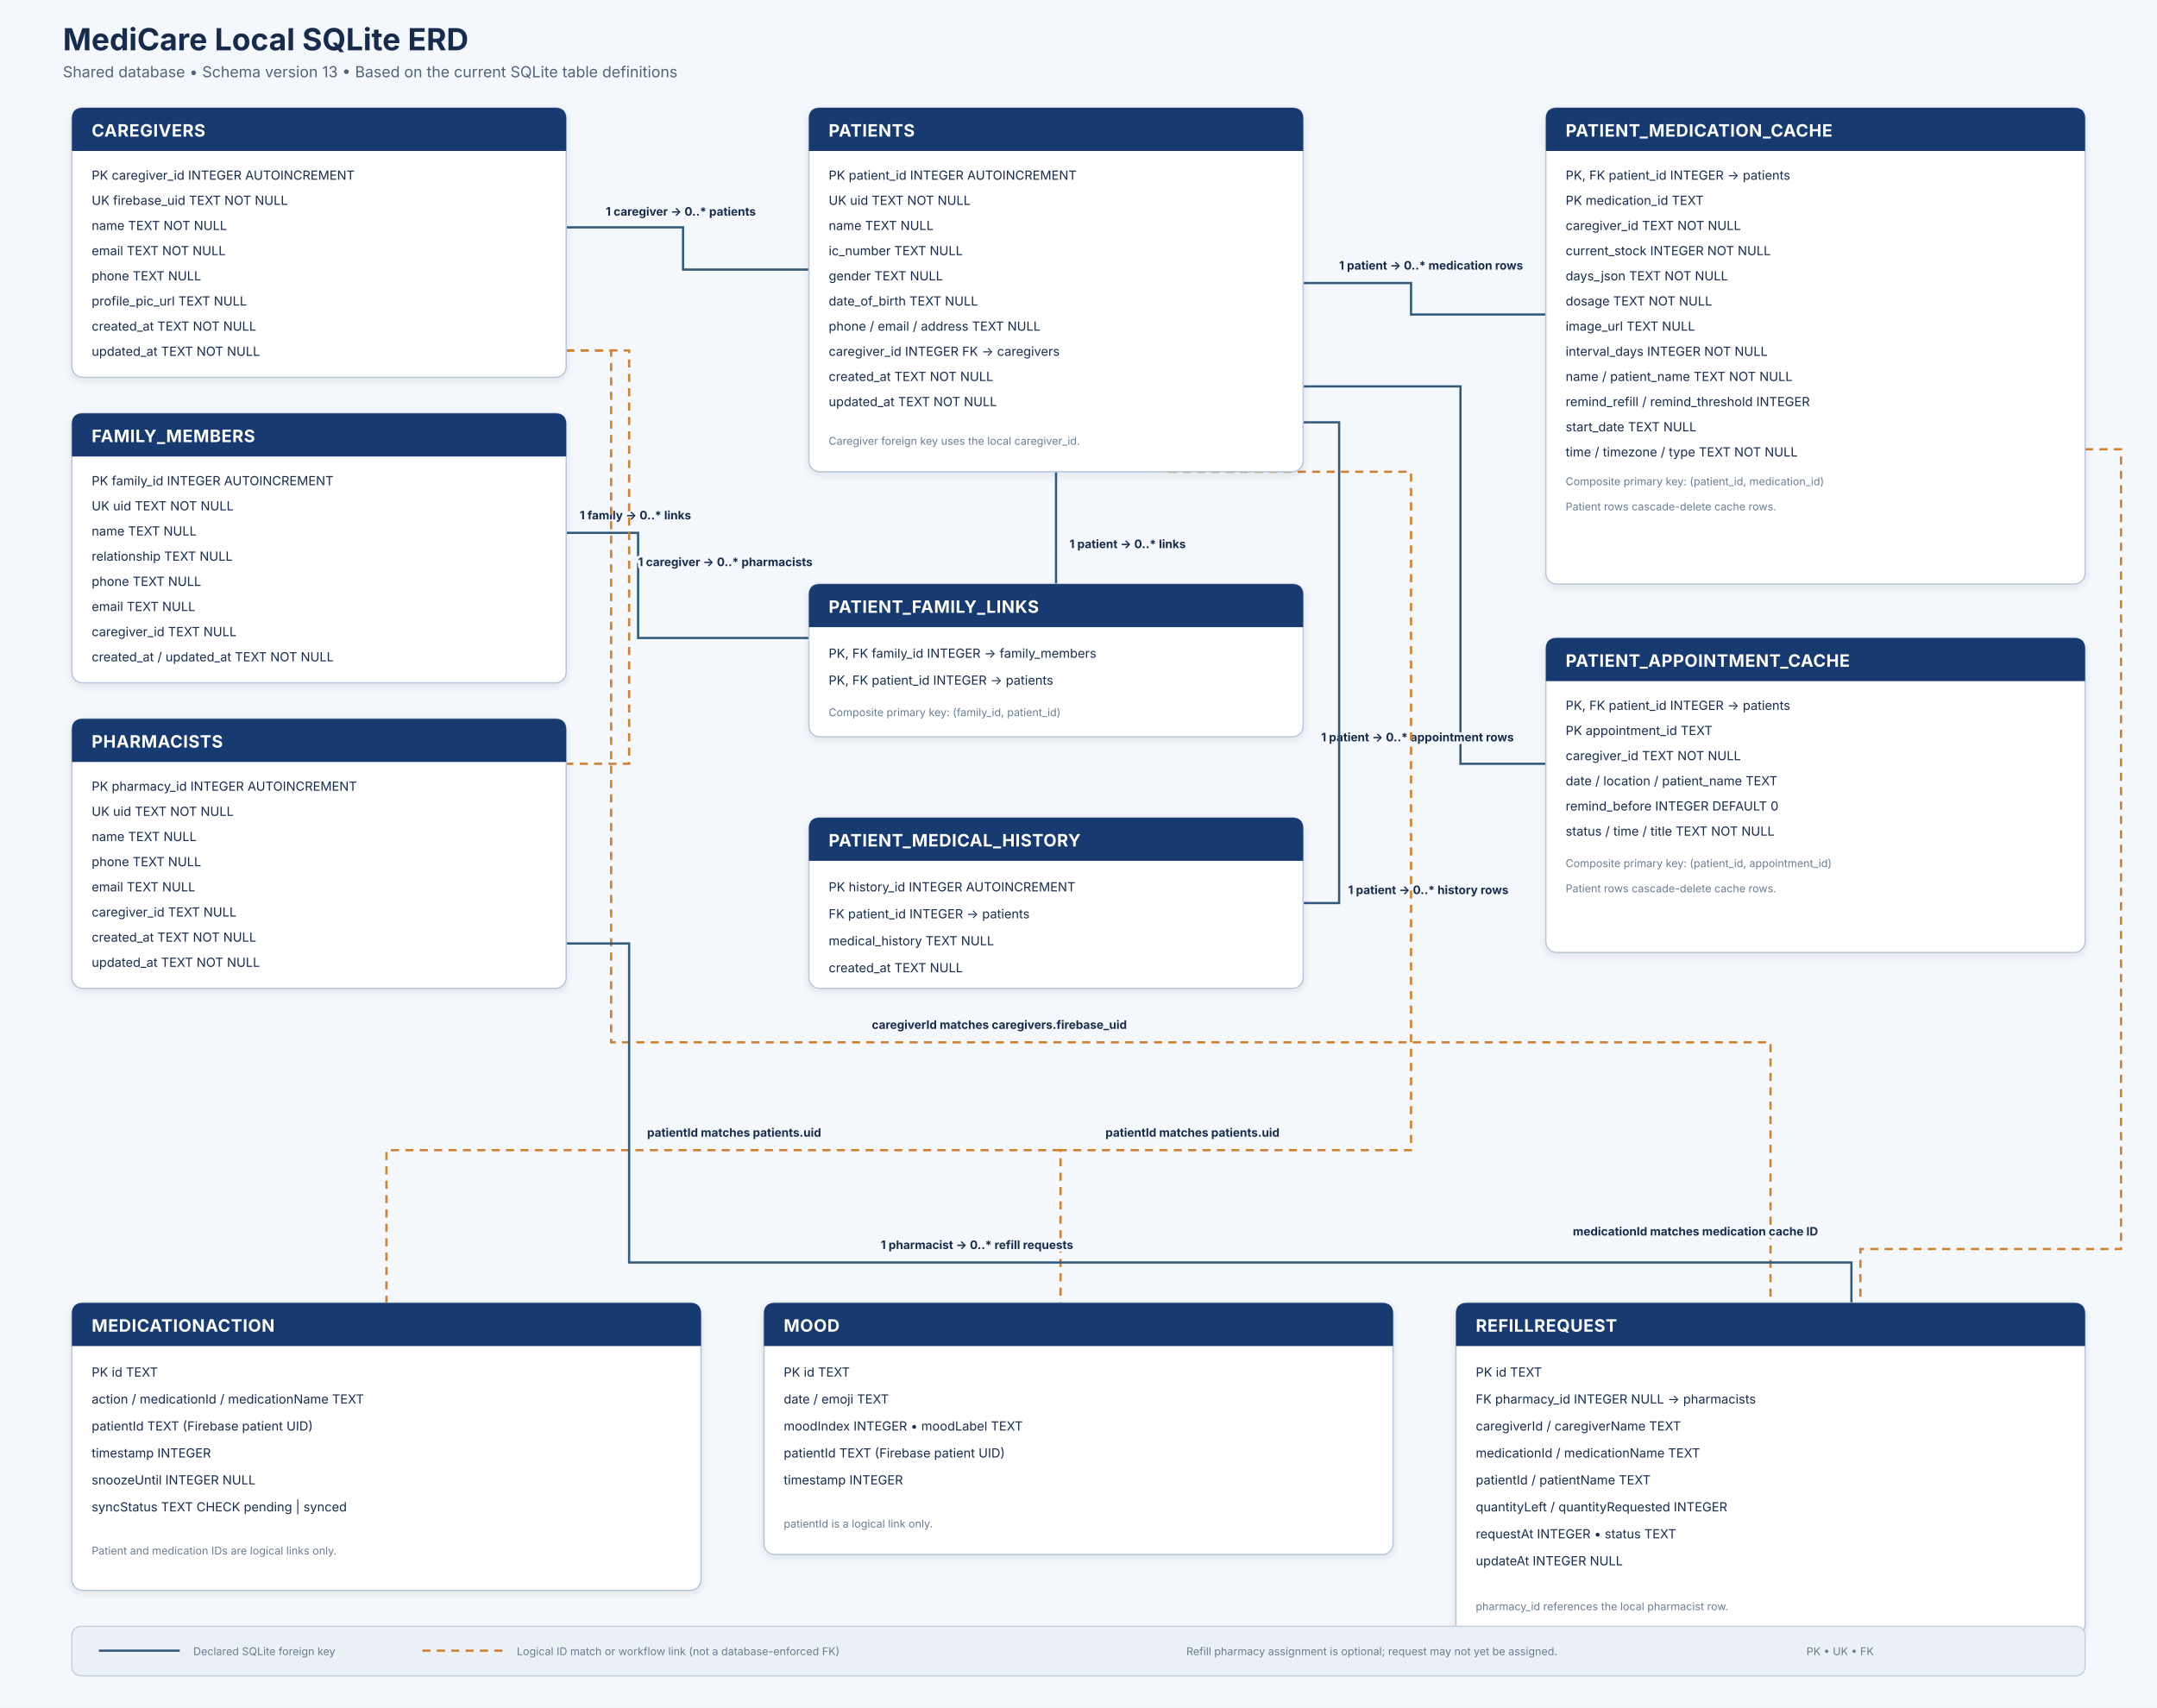
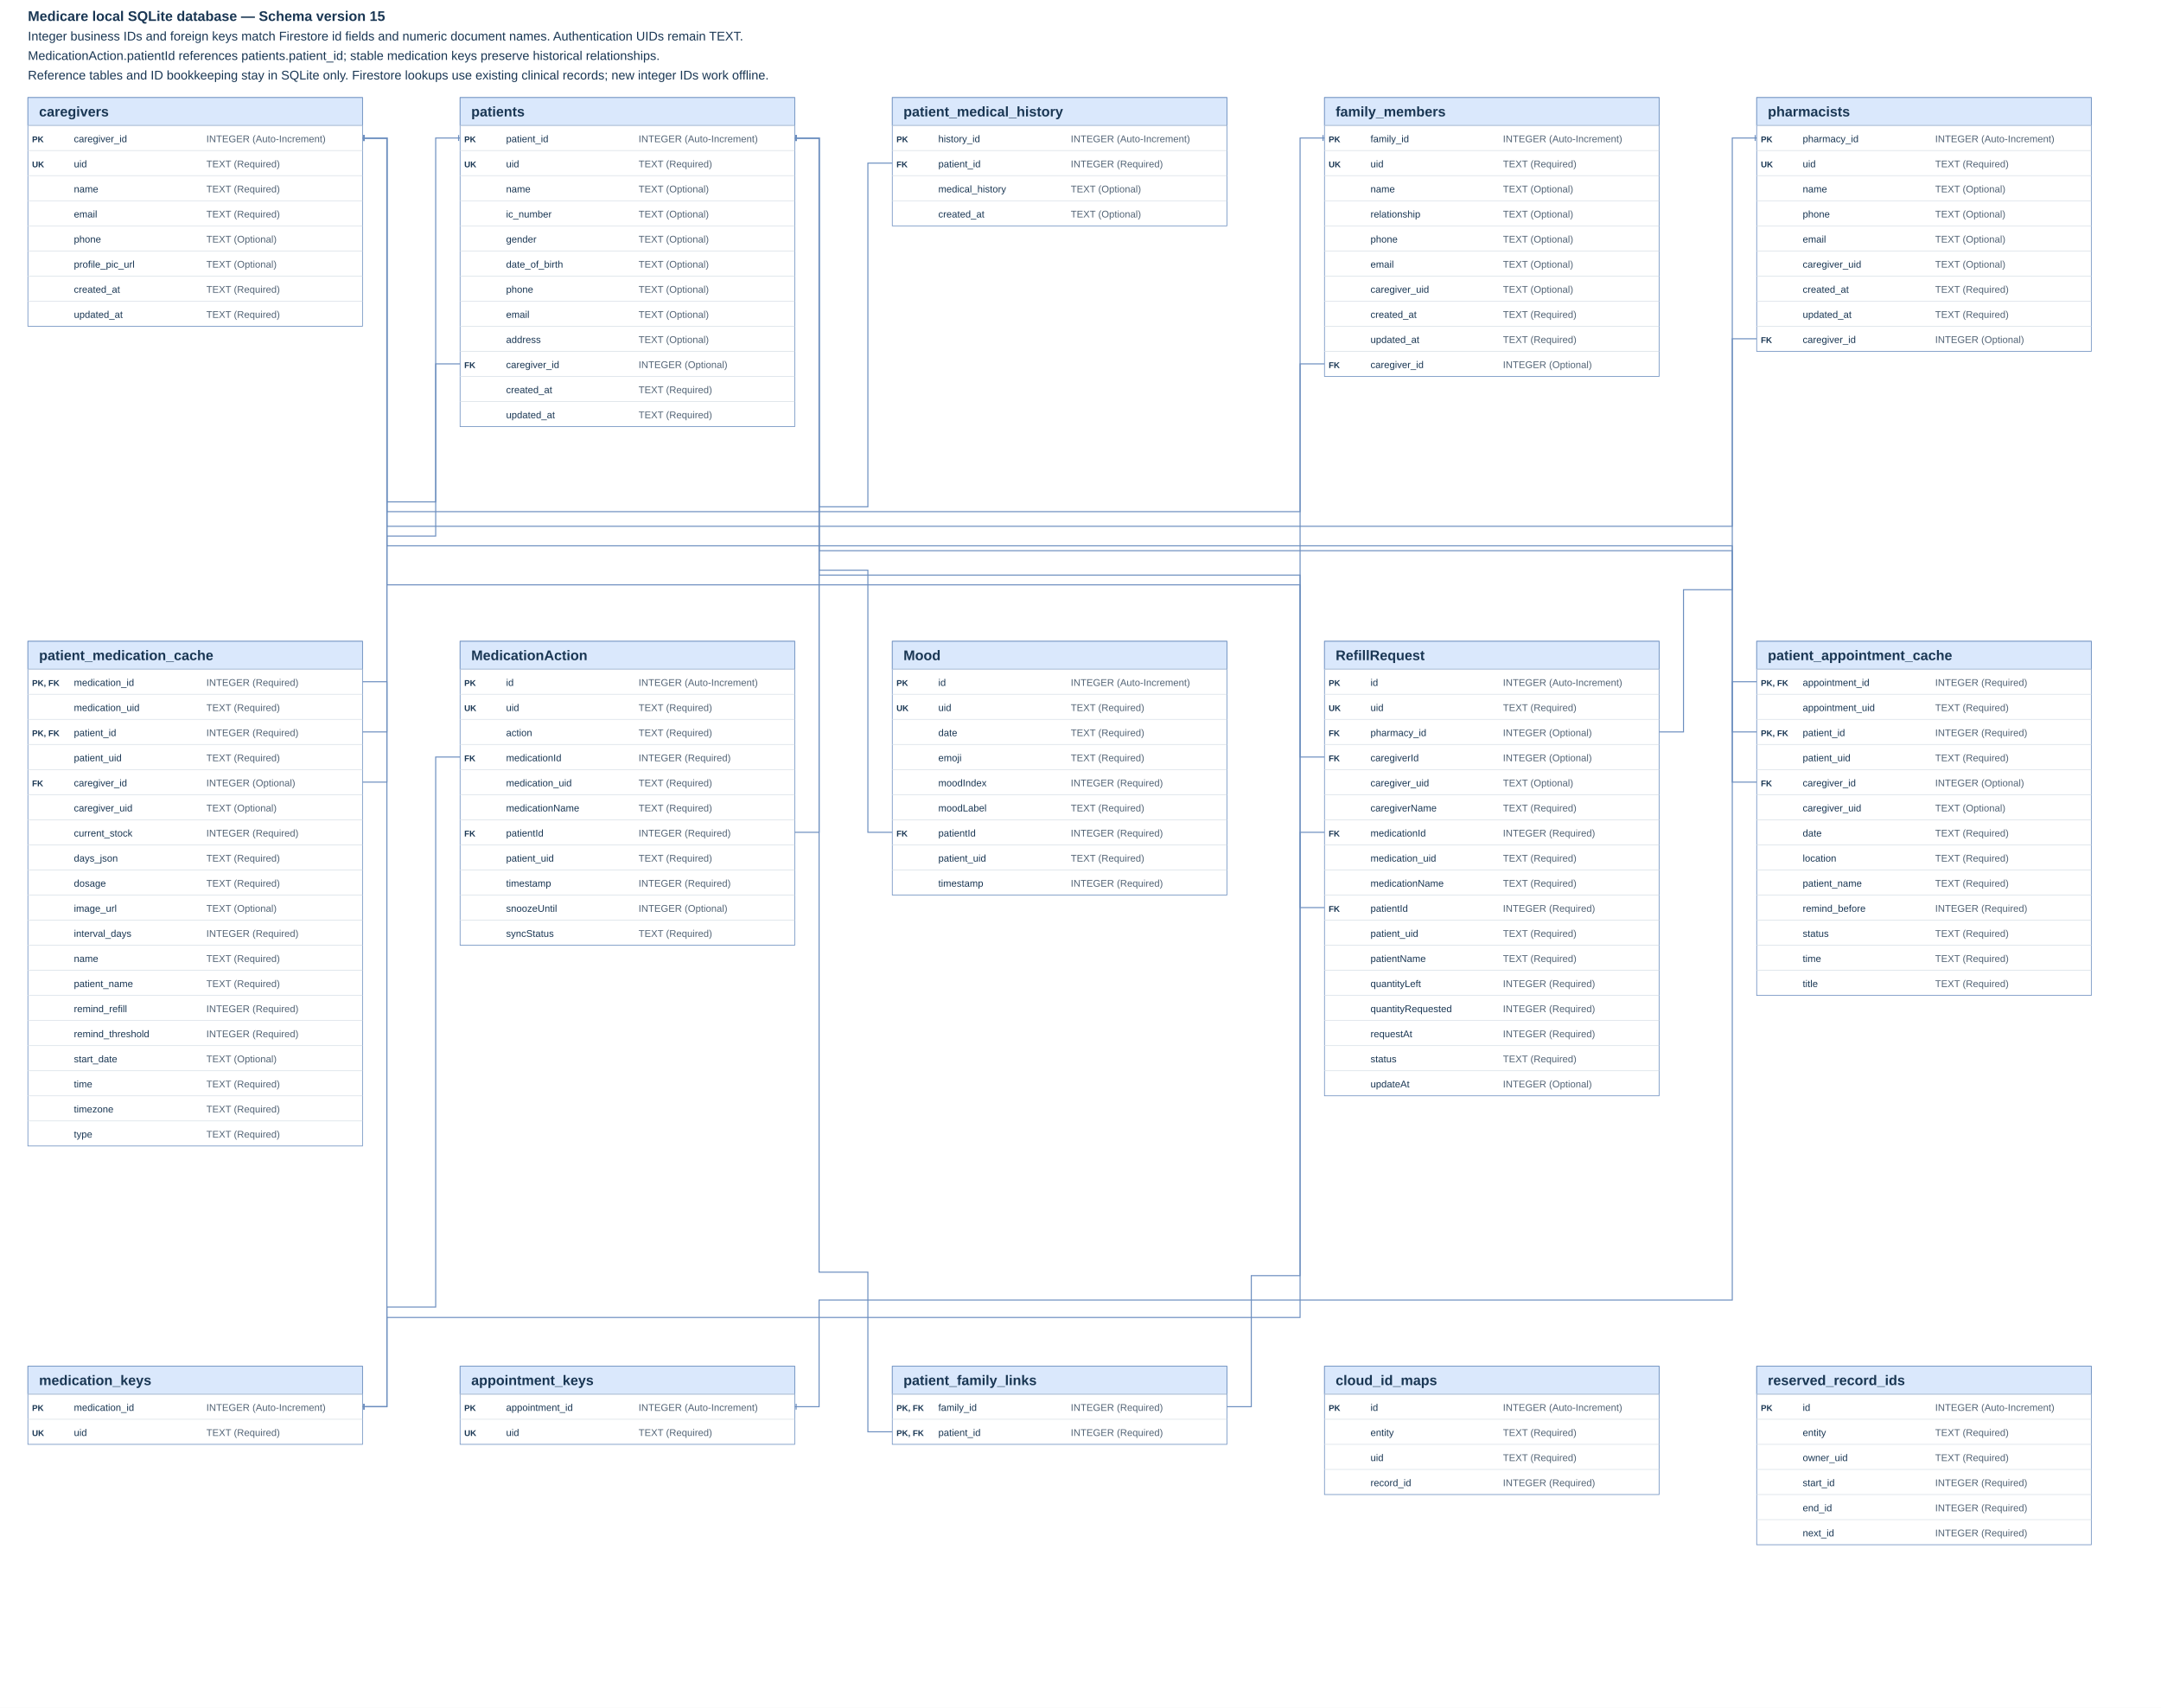
- <svg xmlns="http://www.w3.org/2000/svg" width="2400" height="1900" viewBox="0 0 2400 1900" role="img" aria-labelledby="title desc">
+ <svg xmlns="http://www.w3.org/2000/svg" width="3100" height="2450" viewBox="0 0 3100 2450">
+   <rect width="3100" height="2450" fill="#fff" />
+   <style>text{font-family:Arial,sans-serif;fill:#193653}.title{font-size:20px;font-weight:700}.field{font-size:14px}.key{font-size:12px;font-weight:700}.type{font-size:14px;fill:#526375}.edge{fill:none;stroke:#6c8ebf;stroke-width:1.5}.note{font-size:18px}</style>
  <defs>
-     <style>
-     text{font-family:Inter,Segoe UI,Arial,sans-serif;fill:#172b4d}.title{font-size:34px;font-weight:750}.subtitle{font-size:17px;fill:#52637a}
-     .box{fill:#fff;stroke:#b7c6d8;stroke-width:1.5;filter:url(#shadow)}.header{fill:#173b70}.htext{fill:#fff;font-size:19px;font-weight:700;letter-spacing:.5px}
-     .row{font-size:14px}.hint{font-size:12px;fill:#697b91}.line{stroke:#315a7d;stroke-width:2.5;fill:none}.logical{stroke:#d1802b;stroke-width:2.5;stroke-dasharray:9 7;fill:none}
-     .edgeLabel{font-size:13px;font-weight:650;paint-order:stroke;stroke:#f4f7fb;stroke-width:6px;stroke-linejoin:round}.legend{fill:#eaf0f6;stroke:#c1cfdd;stroke-width:1.4}
-   </style>
-     <filter id="shadow" x="-10%" y="-10%" width="120%" height="125%">
-       <feDropShadow dx="0" dy="3" stdDeviation="4" flood-color="#19324d" flood-opacity=".10" />
-     </filter>
+     <marker id="one" viewBox="0 0 10 10" refX="10" refY="5" markerWidth="7" markerHeight="7" orient="auto-start-reverse">
+       <path d="M8 1V9" fill="none" stroke="#6c8ebf" stroke-width="1.5" />
+     </marker>
  </defs>
-   <rect width="100%" height="100%" fill="#f4f7fb" />
-   <text x="70" y="56" class="title">MediCare Local SQLite ERD</text>
-   <text x="70" y="86" class="subtitle">Shared database • Schema version 13 • Based on the current SQLite table definitions</text>
-   <path d="M630 253 H760 V300 H900" class="line" />
-   <text x="674" y="240" class="edgeLabel">1 caregiver → 0..* patients</text>
-   <path d="M630 593 H710 V710 H900" class="line" />
-   <text x="645" y="578" class="edgeLabel">1 family → 0..* links</text>
-   <path d="M1175 525 V650" class="line" />
-   <text x="1190" y="610" class="edgeLabel">1 patient → 0..* links</text>
-   <path d="M630 390 H700 V850 H630" class="logical" />
-   <text x="710" y="630" class="edgeLabel">1 caregiver → 0..* pharmacists</text>
-   <path d="M1450 315 H1570 V350 H1720" class="line" />
-   <text x="1490" y="300" class="edgeLabel">1 patient → 0..* medication rows</text>
-   <path d="M1450 430 H1625 V850 H1720" class="line" />
-   <text x="1470" y="825" class="edgeLabel">1 patient → 0..* appointment rows</text>
-   <path d="M1450 470 H1490 V1005 H1450" class="line" />
-   <text x="1500" y="995" class="edgeLabel">1 patient → 0..* history rows</text>
-   <path d="M1300 525 H1570 V1280 H1180 V1450 M1180 1280 H430 V1450" class="logical" />
-   <text x="720" y="1265" class="edgeLabel">patientId matches patients.uid</text>
-   <text x="1230" y="1265" class="edgeLabel">patientId matches patients.uid</text>
-   <path d="M630 390 H680 V1160 H1970 V1450" class="logical" />
-   <text x="970" y="1145" class="edgeLabel">caregiverId matches caregivers.firebase_uid</text>
-   <path d="M630 1050 H700 V1405 H2060 V1450" class="line" />
-   <text x="980" y="1390" class="edgeLabel">1 pharmacist → 0..* refill requests</text>
-   <path d="M2320 500 H2360 V1390 H2070 V1450" class="logical" />
-   <text x="1750" y="1375" class="edgeLabel">medicationId matches medication cache ID</text>
-   <g transform="translate(80 120)">
-     <rect width="550" height="300" rx="12" class="box" />
-     <path d="M12 0 H538 Q550 0 550 12 V48 H0 V12 Q0 0 12 0" class="header" />
-     <text x="22" y="32" class="htext">CAREGIVERS</text>
-     <text x="22" y="80" class="row">PK  caregiver_id  INTEGER  AUTOINCREMENT</text>
-     <text x="22" y="108" class="row">UK  firebase_uid  TEXT  NOT NULL</text>
-     <text x="22" y="136" class="row">name  TEXT  NOT NULL</text>
-     <text x="22" y="164" class="row">email  TEXT  NOT NULL</text>
-     <text x="22" y="192" class="row">phone  TEXT  NULL</text>
-     <text x="22" y="220" class="row">profile_pic_url  TEXT  NULL</text>
-     <text x="22" y="248" class="row">created_at  TEXT  NOT NULL</text>
-     <text x="22" y="276" class="row">updated_at  TEXT  NOT NULL</text>
-   </g>
-   <g transform="translate(80 460)">
-     <rect width="550" height="300" rx="12" class="box" />
-     <path d="M12 0 H538 Q550 0 550 12 V48 H0 V12 Q0 0 12 0" class="header" />
-     <text x="22" y="32" class="htext">FAMILY_MEMBERS</text>
-     <text x="22" y="80" class="row">PK  family_id  INTEGER  AUTOINCREMENT</text>
-     <text x="22" y="108" class="row">UK  uid  TEXT  NOT NULL</text>
-     <text x="22" y="136" class="row">name  TEXT  NULL</text>
-     <text x="22" y="164" class="row">relationship  TEXT  NULL</text>
-     <text x="22" y="192" class="row">phone  TEXT  NULL</text>
-     <text x="22" y="220" class="row">email  TEXT  NULL</text>
-     <text x="22" y="248" class="row">caregiver_id  TEXT  NULL</text>
-     <text x="22" y="276" class="row">created_at / updated_at  TEXT  NOT NULL</text>
-   </g>
-   <g transform="translate(80 800)">
-     <rect width="550" height="300" rx="12" class="box" />
-     <path d="M12 0 H538 Q550 0 550 12 V48 H0 V12 Q0 0 12 0" class="header" />
-     <text x="22" y="32" class="htext">PHARMACISTS</text>
-     <text x="22" y="80" class="row">PK  pharmacy_id  INTEGER  AUTOINCREMENT</text>
-     <text x="22" y="108" class="row">UK  uid  TEXT  NOT NULL</text>
-     <text x="22" y="136" class="row">name  TEXT  NULL</text>
-     <text x="22" y="164" class="row">phone  TEXT  NULL</text>
-     <text x="22" y="192" class="row">email  TEXT  NULL</text>
-     <text x="22" y="220" class="row">caregiver_id  TEXT  NULL</text>
-     <text x="22" y="248" class="row">created_at  TEXT  NOT NULL</text>
-     <text x="22" y="276" class="row">updated_at  TEXT  NOT NULL</text>
-   </g>
-   <g transform="translate(900 120)">
-     <rect width="550" height="405" rx="12" class="box" />
-     <path d="M12 0 H538 Q550 0 550 12 V48 H0 V12 Q0 0 12 0" class="header" />
-     <text x="22" y="32" class="htext">PATIENTS</text>
-     <text x="22" y="80" class="row">PK  patient_id  INTEGER  AUTOINCREMENT</text>
-     <text x="22" y="108" class="row">UK  uid  TEXT  NOT NULL</text>
-     <text x="22" y="136" class="row">name  TEXT  NULL</text>
-     <text x="22" y="164" class="row">ic_number  TEXT  NULL</text>
-     <text x="22" y="192" class="row">gender  TEXT  NULL</text>
-     <text x="22" y="220" class="row">date_of_birth  TEXT  NULL</text>
-     <text x="22" y="248" class="row">phone / email / address  TEXT  NULL</text>
-     <text x="22" y="276" class="row">caregiver_id  INTEGER  FK → caregivers</text>
-     <text x="22" y="304" class="row">created_at  TEXT  NOT NULL</text>
-     <text x="22" y="332" class="row">updated_at  TEXT  NOT NULL</text>
-     <text x="22" y="375" class="hint">Caregiver foreign key uses the local caregiver_id.</text>
-   </g>
-   <g transform="translate(900 650)">
-     <rect width="550" height="170" rx="12" class="box" />
-     <path d="M12 0 H538 Q550 0 550 12 V48 H0 V12 Q0 0 12 0" class="header" />
-     <text x="22" y="32" class="htext">PATIENT_FAMILY_LINKS</text>
-     <text x="22" y="82" class="row">PK, FK  family_id  INTEGER → family_members</text>
-     <text x="22" y="112" class="row">PK, FK  patient_id  INTEGER → patients</text>
-     <text x="22" y="147" class="hint">Composite primary key: (family_id, patient_id)</text>
-   </g>
-   <g transform="translate(900 910)">
-     <rect width="550" height="190" rx="12" class="box" />
-     <path d="M12 0 H538 Q550 0 550 12 V48 H0 V12 Q0 0 12 0" class="header" />
-     <text x="22" y="32" class="htext">PATIENT_MEDICAL_HISTORY</text>
-     <text x="22" y="82" class="row">PK  history_id  INTEGER  AUTOINCREMENT</text>
-     <text x="22" y="112" class="row">FK  patient_id  INTEGER → patients</text>
-     <text x="22" y="142" class="row">medical_history  TEXT  NULL</text>
-     <text x="22" y="172" class="row">created_at  TEXT  NULL</text>
-   </g>
-   <g transform="translate(1720 120)">
-     <rect width="600" height="530" rx="12" class="box" />
-     <path d="M12 0 H588 Q600 0 600 12 V48 H0 V12 Q0 0 12 0" class="header" />
-     <text x="22" y="32" class="htext">PATIENT_MEDICATION_CACHE</text>
-     <text x="22" y="80" class="row">PK, FK  patient_id  INTEGER → patients</text>
-     <text x="22" y="108" class="row">PK  medication_id  TEXT</text>
-     <text x="22" y="136" class="row">caregiver_id  TEXT  NOT NULL</text>
-     <text x="22" y="164" class="row">current_stock  INTEGER  NOT NULL</text>
-     <text x="22" y="192" class="row">days_json  TEXT  NOT NULL</text>
-     <text x="22" y="220" class="row">dosage  TEXT  NOT NULL</text>
-     <text x="22" y="248" class="row">image_url  TEXT  NULL</text>
-     <text x="22" y="276" class="row">interval_days  INTEGER  NOT NULL</text>
-     <text x="22" y="304" class="row">name / patient_name  TEXT  NOT NULL</text>
-     <text x="22" y="332" class="row">remind_refill / remind_threshold  INTEGER</text>
-     <text x="22" y="360" class="row">start_date  TEXT  NULL</text>
-     <text x="22" y="388" class="row">time / timezone / type  TEXT  NOT NULL</text>
-     <text x="22" y="420" class="hint">Composite primary key: (patient_id, medication_id)</text>
-     <text x="22" y="448" class="hint">Patient rows cascade-delete cache rows.</text>
-   </g>
-   <g transform="translate(1720 710)">
-     <rect width="600" height="350" rx="12" class="box" />
-     <path d="M12 0 H588 Q600 0 600 12 V48 H0 V12 Q0 0 12 0" class="header" />
-     <text x="22" y="32" class="htext">PATIENT_APPOINTMENT_CACHE</text>
-     <text x="22" y="80" class="row">PK, FK  patient_id  INTEGER → patients</text>
-     <text x="22" y="108" class="row">PK  appointment_id  TEXT</text>
-     <text x="22" y="136" class="row">caregiver_id  TEXT  NOT NULL</text>
-     <text x="22" y="164" class="row">date / location / patient_name  TEXT</text>
-     <text x="22" y="192" class="row">remind_before  INTEGER  DEFAULT 0</text>
-     <text x="22" y="220" class="row">status / time / title  TEXT  NOT NULL</text>
-     <text x="22" y="255" class="hint">Composite primary key: (patient_id, appointment_id)</text>
-     <text x="22" y="283" class="hint">Patient rows cascade-delete cache rows.</text>
-   </g>
-   <g transform="translate(80 1450)">
-     <rect width="700" height="320" rx="12" class="box" />
-     <path d="M12 0 H688 Q700 0 700 12 V48 H0 V12 Q0 0 12 0" class="header" />
-     <text x="22" y="32" class="htext">MEDICATIONACTION</text>
-     <text x="22" y="82" class="row">PK  id  TEXT</text>
-     <text x="22" y="112" class="row">action / medicationId / medicationName  TEXT</text>
-     <text x="22" y="142" class="row">patientId  TEXT  (Firebase patient UID)</text>
-     <text x="22" y="172" class="row">timestamp  INTEGER</text>
-     <text x="22" y="202" class="row">snoozeUntil  INTEGER  NULL</text>
-     <text x="22" y="232" class="row">syncStatus  TEXT  CHECK pending | synced</text>
-     <text x="22" y="280" class="hint">Patient and medication IDs are logical links only.</text>
-   </g>
-   <g transform="translate(850 1450)">
-     <rect width="700" height="280" rx="12" class="box" />
-     <path d="M12 0 H688 Q700 0 700 12 V48 H0 V12 Q0 0 12 0" class="header" />
-     <text x="22" y="32" class="htext">MOOD</text>
-     <text x="22" y="82" class="row">PK  id  TEXT</text>
-     <text x="22" y="112" class="row">date / emoji  TEXT</text>
-     <text x="22" y="142" class="row">moodIndex  INTEGER  •  moodLabel  TEXT</text>
-     <text x="22" y="172" class="row">patientId  TEXT  (Firebase patient UID)</text>
-     <text x="22" y="202" class="row">timestamp  INTEGER</text>
-     <text x="22" y="250" class="hint">patientId is a logical link only.</text>
-   </g>
-   <g transform="translate(1620 1450)">
-     <rect width="700" height="370" rx="12" class="box" />
-     <path d="M12 0 H688 Q700 0 700 12 V48 H0 V12 Q0 0 12 0" class="header" />
-     <text x="22" y="32" class="htext">REFILLREQUEST</text>
-     <text x="22" y="82" class="row">PK  id  TEXT</text>
-     <text x="22" y="112" class="row">FK  pharmacy_id  INTEGER  NULL → pharmacists</text>
-     <text x="22" y="142" class="row">caregiverId / caregiverName  TEXT</text>
-     <text x="22" y="172" class="row">medicationId / medicationName  TEXT</text>
-     <text x="22" y="202" class="row">patientId / patientName  TEXT</text>
-     <text x="22" y="232" class="row">quantityLeft / quantityRequested  INTEGER</text>
-     <text x="22" y="262" class="row">requestAt  INTEGER  •  status  TEXT</text>
-     <text x="22" y="292" class="row">updateAt  INTEGER  NULL</text>
-     <text x="22" y="342" class="hint">pharmacy_id references the local pharmacist row.</text>
-   </g>
-   <rect x="80" y="1810" width="2240" height="55" rx="10" class="legend" />
-   <path d="M110 1837 H200" class="line" />
-   <text x="215" y="1842" class="hint">Declared SQLite foreign key</text>
-   <path d="M470 1837 H560" class="logical" />
-   <text x="575" y="1842" class="hint">Logical ID match or workflow link (not a database-enforced FK)</text>
-   <text x="1320" y="1842" class="hint">Refill pharmacy assignment is optional; request may not yet be assigned.</text>
-   <text x="2010" y="1842" class="hint">PK • UK • FK</text>
+   <text x="40" y="30" class="title">Medicare local SQLite database — Schema version 15</text>
+   <text x="40" y="58" class="note">Integer business IDs and foreign keys match Firestore id fields and numeric document names. Authentication UIDs remain TEXT.</text>
+   <text x="40" y="86" class="note">MedicationAction.patientId references patients.patient_id; stable medication keys preserve historical relationships.</text>
+   <text x="40" y="114" class="note">Reference tables and ID bookkeeping stay in SQLite only. Firestore lookups use existing clinical records; new integer IDs work offline.</text>
+   <path class="edge" marker-end="url(#one)" d="M660 522 H625 V720 H555 V198 H520" />
+   <path class="edge" marker-end="url(#one)" d="M1280 234 H1245 V727 H1175 V198 H1140" />
+   <path class="edge" marker-end="url(#one)" d="M1900 522 H1865 V734 H555 V198 H520" />
+   <path class="edge" marker-end="url(#one)" d="M1280 2054 H1245 V1825 H1175 V198 H1140" />
+   <path class="edge" marker-end="url(#one)" d="M1760 2018 H1795 V1830 H1865 V198 H1900" />
+   <path class="edge" marker-end="url(#one)" d="M2520 486 H2485 V755 H555 V198 H520" />
+   <path class="edge" marker-end="url(#one)" d="M520 1122 H555 V762 H555 V198 H520" />
+   <path class="edge" marker-end="url(#one)" d="M520 1050 H555 V769 H625 V198 H660" />
+   <path class="edge" marker-end="url(#one)" d="M520 978 H555 V1850 H555 V2018 H520" />
+   <path class="edge" marker-end="url(#one)" d="M2520 1122 H2485 V783 H555 V198 H520" />
+   <path class="edge" marker-end="url(#one)" d="M2520 1050 H2485 V790 H1175 V198 H1140" />
+   <path class="edge" marker-end="url(#one)" d="M2520 978 H2485 V1865 H1175 V2018 H1140" />
+   <path class="edge" marker-end="url(#one)" d="M1140 1194 H1175 V804 H1175 V198 H1140" />
+   <path class="edge" marker-end="url(#one)" d="M660 1086 H625 V1875 H555 V2018 H520" />
+   <path class="edge" marker-end="url(#one)" d="M1280 1194 H1245 V818 H1175 V198 H1140" />
+   <path class="edge" marker-end="url(#one)" d="M1900 1302 H1865 V825 H1175 V198 H1140" />
+   <path class="edge" marker-end="url(#one)" d="M1900 1194 H1865 V1890 H555 V2018 H520" />
+   <path class="edge" marker-end="url(#one)" d="M1900 1086 H1865 V839 H555 V198 H520" />
+   <path class="edge" marker-end="url(#one)" d="M2380 1050 H2415 V846 H2485 V198 H2520" />
+   <g transform="translate(40,140)">
+     <rect width="480" height="328" fill="#fff" stroke="#6c8ebf" />
+     <rect width="480" height="40" fill="#dae8fc" stroke="#6c8ebf" />
+     <text x="16" y="27" class="title">caregivers</text>
+     <path d="M0 40H480" stroke="#dae1e8" />
+     <text x="6" y="64" class="key">PK</text>
+     <text x="66" y="64" class="field">caregiver_id</text>
+     <text x="256" y="64" class="type">INTEGER (Auto-Increment)</text>
+     <path d="M0 76H480" stroke="#dae1e8" />
+     <text x="6" y="100" class="key">UK</text>
+     <text x="66" y="100" class="field">uid</text>
+     <text x="256" y="100" class="type">TEXT (Required)</text>
+     <path d="M0 112H480" stroke="#dae1e8" />
+     <text x="6" y="136" class="key" />
+     <text x="66" y="136" class="field">name</text>
+     <text x="256" y="136" class="type">TEXT (Required)</text>
+     <path d="M0 148H480" stroke="#dae1e8" />
+     <text x="6" y="172" class="key" />
+     <text x="66" y="172" class="field">email</text>
+     <text x="256" y="172" class="type">TEXT (Required)</text>
+     <path d="M0 184H480" stroke="#dae1e8" />
+     <text x="6" y="208" class="key" />
+     <text x="66" y="208" class="field">phone</text>
+     <text x="256" y="208" class="type">TEXT (Optional)</text>
+     <path d="M0 220H480" stroke="#dae1e8" />
+     <text x="6" y="244" class="key" />
+     <text x="66" y="244" class="field">profile_pic_url</text>
+     <text x="256" y="244" class="type">TEXT (Optional)</text>
+     <path d="M0 256H480" stroke="#dae1e8" />
+     <text x="6" y="280" class="key" />
+     <text x="66" y="280" class="field">created_at</text>
+     <text x="256" y="280" class="type">TEXT (Required)</text>
+     <path d="M0 292H480" stroke="#dae1e8" />
+     <text x="6" y="316" class="key" />
+     <text x="66" y="316" class="field">updated_at</text>
+     <text x="256" y="316" class="type">TEXT (Required)</text>
+   </g>
+   <g transform="translate(660,140)">
+     <rect width="480" height="472" fill="#fff" stroke="#6c8ebf" />
+     <rect width="480" height="40" fill="#dae8fc" stroke="#6c8ebf" />
+     <text x="16" y="27" class="title">patients</text>
+     <path d="M0 40H480" stroke="#dae1e8" />
+     <text x="6" y="64" class="key">PK</text>
+     <text x="66" y="64" class="field">patient_id</text>
+     <text x="256" y="64" class="type">INTEGER (Auto-Increment)</text>
+     <path d="M0 76H480" stroke="#dae1e8" />
+     <text x="6" y="100" class="key">UK</text>
+     <text x="66" y="100" class="field">uid</text>
+     <text x="256" y="100" class="type">TEXT (Required)</text>
+     <path d="M0 112H480" stroke="#dae1e8" />
+     <text x="6" y="136" class="key" />
+     <text x="66" y="136" class="field">name</text>
+     <text x="256" y="136" class="type">TEXT (Optional)</text>
+     <path d="M0 148H480" stroke="#dae1e8" />
+     <text x="6" y="172" class="key" />
+     <text x="66" y="172" class="field">ic_number</text>
+     <text x="256" y="172" class="type">TEXT (Optional)</text>
+     <path d="M0 184H480" stroke="#dae1e8" />
+     <text x="6" y="208" class="key" />
+     <text x="66" y="208" class="field">gender</text>
+     <text x="256" y="208" class="type">TEXT (Optional)</text>
+     <path d="M0 220H480" stroke="#dae1e8" />
+     <text x="6" y="244" class="key" />
+     <text x="66" y="244" class="field">date_of_birth</text>
+     <text x="256" y="244" class="type">TEXT (Optional)</text>
+     <path d="M0 256H480" stroke="#dae1e8" />
+     <text x="6" y="280" class="key" />
+     <text x="66" y="280" class="field">phone</text>
+     <text x="256" y="280" class="type">TEXT (Optional)</text>
+     <path d="M0 292H480" stroke="#dae1e8" />
+     <text x="6" y="316" class="key" />
+     <text x="66" y="316" class="field">email</text>
+     <text x="256" y="316" class="type">TEXT (Optional)</text>
+     <path d="M0 328H480" stroke="#dae1e8" />
+     <text x="6" y="352" class="key" />
+     <text x="66" y="352" class="field">address</text>
+     <text x="256" y="352" class="type">TEXT (Optional)</text>
+     <path d="M0 364H480" stroke="#dae1e8" />
+     <text x="6" y="388" class="key">FK</text>
+     <text x="66" y="388" class="field">caregiver_id</text>
+     <text x="256" y="388" class="type">INTEGER (Optional)</text>
+     <path d="M0 400H480" stroke="#dae1e8" />
+     <text x="6" y="424" class="key" />
+     <text x="66" y="424" class="field">created_at</text>
+     <text x="256" y="424" class="type">TEXT (Required)</text>
+     <path d="M0 436H480" stroke="#dae1e8" />
+     <text x="6" y="460" class="key" />
+     <text x="66" y="460" class="field">updated_at</text>
+     <text x="256" y="460" class="type">TEXT (Required)</text>
+   </g>
+   <g transform="translate(1280,140)">
+     <rect width="480" height="184" fill="#fff" stroke="#6c8ebf" />
+     <rect width="480" height="40" fill="#dae8fc" stroke="#6c8ebf" />
+     <text x="16" y="27" class="title">patient_medical_history</text>
+     <path d="M0 40H480" stroke="#dae1e8" />
+     <text x="6" y="64" class="key">PK</text>
+     <text x="66" y="64" class="field">history_id</text>
+     <text x="256" y="64" class="type">INTEGER (Auto-Increment)</text>
+     <path d="M0 76H480" stroke="#dae1e8" />
+     <text x="6" y="100" class="key">FK</text>
+     <text x="66" y="100" class="field">patient_id</text>
+     <text x="256" y="100" class="type">INTEGER (Required)</text>
+     <path d="M0 112H480" stroke="#dae1e8" />
+     <text x="6" y="136" class="key" />
+     <text x="66" y="136" class="field">medical_history</text>
+     <text x="256" y="136" class="type">TEXT (Optional)</text>
+     <path d="M0 148H480" stroke="#dae1e8" />
+     <text x="6" y="172" class="key" />
+     <text x="66" y="172" class="field">created_at</text>
+     <text x="256" y="172" class="type">TEXT (Optional)</text>
+   </g>
+   <g transform="translate(1900,140)">
+     <rect width="480" height="400" fill="#fff" stroke="#6c8ebf" />
+     <rect width="480" height="40" fill="#dae8fc" stroke="#6c8ebf" />
+     <text x="16" y="27" class="title">family_members</text>
+     <path d="M0 40H480" stroke="#dae1e8" />
+     <text x="6" y="64" class="key">PK</text>
+     <text x="66" y="64" class="field">family_id</text>
+     <text x="256" y="64" class="type">INTEGER (Auto-Increment)</text>
+     <path d="M0 76H480" stroke="#dae1e8" />
+     <text x="6" y="100" class="key">UK</text>
+     <text x="66" y="100" class="field">uid</text>
+     <text x="256" y="100" class="type">TEXT (Required)</text>
+     <path d="M0 112H480" stroke="#dae1e8" />
+     <text x="6" y="136" class="key" />
+     <text x="66" y="136" class="field">name</text>
+     <text x="256" y="136" class="type">TEXT (Optional)</text>
+     <path d="M0 148H480" stroke="#dae1e8" />
+     <text x="6" y="172" class="key" />
+     <text x="66" y="172" class="field">relationship</text>
+     <text x="256" y="172" class="type">TEXT (Optional)</text>
+     <path d="M0 184H480" stroke="#dae1e8" />
+     <text x="6" y="208" class="key" />
+     <text x="66" y="208" class="field">phone</text>
+     <text x="256" y="208" class="type">TEXT (Optional)</text>
+     <path d="M0 220H480" stroke="#dae1e8" />
+     <text x="6" y="244" class="key" />
+     <text x="66" y="244" class="field">email</text>
+     <text x="256" y="244" class="type">TEXT (Optional)</text>
+     <path d="M0 256H480" stroke="#dae1e8" />
+     <text x="6" y="280" class="key" />
+     <text x="66" y="280" class="field">caregiver_uid</text>
+     <text x="256" y="280" class="type">TEXT (Optional)</text>
+     <path d="M0 292H480" stroke="#dae1e8" />
+     <text x="6" y="316" class="key" />
+     <text x="66" y="316" class="field">created_at</text>
+     <text x="256" y="316" class="type">TEXT (Required)</text>
+     <path d="M0 328H480" stroke="#dae1e8" />
+     <text x="6" y="352" class="key" />
+     <text x="66" y="352" class="field">updated_at</text>
+     <text x="256" y="352" class="type">TEXT (Required)</text>
+     <path d="M0 364H480" stroke="#dae1e8" />
+     <text x="6" y="388" class="key">FK</text>
+     <text x="66" y="388" class="field">caregiver_id</text>
+     <text x="256" y="388" class="type">INTEGER (Optional)</text>
+   </g>
+   <g transform="translate(1280,1960)">
+     <rect width="480" height="112" fill="#fff" stroke="#6c8ebf" />
+     <rect width="480" height="40" fill="#dae8fc" stroke="#6c8ebf" />
+     <text x="16" y="27" class="title">patient_family_links</text>
+     <path d="M0 40H480" stroke="#dae1e8" />
+     <text x="6" y="64" class="key">PK, FK</text>
+     <text x="66" y="64" class="field">family_id</text>
+     <text x="256" y="64" class="type">INTEGER (Required)</text>
+     <path d="M0 76H480" stroke="#dae1e8" />
+     <text x="6" y="100" class="key">PK, FK</text>
+     <text x="66" y="100" class="field">patient_id</text>
+     <text x="256" y="100" class="type">INTEGER (Required)</text>
+   </g>
+   <g transform="translate(2520,140)">
+     <rect width="480" height="364" fill="#fff" stroke="#6c8ebf" />
+     <rect width="480" height="40" fill="#dae8fc" stroke="#6c8ebf" />
+     <text x="16" y="27" class="title">pharmacists</text>
+     <path d="M0 40H480" stroke="#dae1e8" />
+     <text x="6" y="64" class="key">PK</text>
+     <text x="66" y="64" class="field">pharmacy_id</text>
+     <text x="256" y="64" class="type">INTEGER (Auto-Increment)</text>
+     <path d="M0 76H480" stroke="#dae1e8" />
+     <text x="6" y="100" class="key">UK</text>
+     <text x="66" y="100" class="field">uid</text>
+     <text x="256" y="100" class="type">TEXT (Required)</text>
+     <path d="M0 112H480" stroke="#dae1e8" />
+     <text x="6" y="136" class="key" />
+     <text x="66" y="136" class="field">name</text>
+     <text x="256" y="136" class="type">TEXT (Optional)</text>
+     <path d="M0 148H480" stroke="#dae1e8" />
+     <text x="6" y="172" class="key" />
+     <text x="66" y="172" class="field">phone</text>
+     <text x="256" y="172" class="type">TEXT (Optional)</text>
+     <path d="M0 184H480" stroke="#dae1e8" />
+     <text x="6" y="208" class="key" />
+     <text x="66" y="208" class="field">email</text>
+     <text x="256" y="208" class="type">TEXT (Optional)</text>
+     <path d="M0 220H480" stroke="#dae1e8" />
+     <text x="6" y="244" class="key" />
+     <text x="66" y="244" class="field">caregiver_uid</text>
+     <text x="256" y="244" class="type">TEXT (Optional)</text>
+     <path d="M0 256H480" stroke="#dae1e8" />
+     <text x="6" y="280" class="key" />
+     <text x="66" y="280" class="field">created_at</text>
+     <text x="256" y="280" class="type">TEXT (Required)</text>
+     <path d="M0 292H480" stroke="#dae1e8" />
+     <text x="6" y="316" class="key" />
+     <text x="66" y="316" class="field">updated_at</text>
+     <text x="256" y="316" class="type">TEXT (Required)</text>
+     <path d="M0 328H480" stroke="#dae1e8" />
+     <text x="6" y="352" class="key">FK</text>
+     <text x="66" y="352" class="field">caregiver_id</text>
+     <text x="256" y="352" class="type">INTEGER (Optional)</text>
+   </g>
+   <g transform="translate(1900,1960)">
+     <rect width="480" height="184" fill="#fff" stroke="#6c8ebf" />
+     <rect width="480" height="40" fill="#dae8fc" stroke="#6c8ebf" />
+     <text x="16" y="27" class="title">cloud_id_maps</text>
+     <path d="M0 40H480" stroke="#dae1e8" />
+     <text x="6" y="64" class="key">PK</text>
+     <text x="66" y="64" class="field">id</text>
+     <text x="256" y="64" class="type">INTEGER (Auto-Increment)</text>
+     <path d="M0 76H480" stroke="#dae1e8" />
+     <text x="6" y="100" class="key" />
+     <text x="66" y="100" class="field">entity</text>
+     <text x="256" y="100" class="type">TEXT (Required)</text>
+     <path d="M0 112H480" stroke="#dae1e8" />
+     <text x="6" y="136" class="key" />
+     <text x="66" y="136" class="field">uid</text>
+     <text x="256" y="136" class="type">TEXT (Required)</text>
+     <path d="M0 148H480" stroke="#dae1e8" />
+     <text x="6" y="172" class="key" />
+     <text x="66" y="172" class="field">record_id</text>
+     <text x="256" y="172" class="type">INTEGER (Required)</text>
+   </g>
+   <g transform="translate(2520,1960)">
+     <rect width="480" height="256" fill="#fff" stroke="#6c8ebf" />
+     <rect width="480" height="40" fill="#dae8fc" stroke="#6c8ebf" />
+     <text x="16" y="27" class="title">reserved_record_ids</text>
+     <path d="M0 40H480" stroke="#dae1e8" />
+     <text x="6" y="64" class="key">PK</text>
+     <text x="66" y="64" class="field">id</text>
+     <text x="256" y="64" class="type">INTEGER (Auto-Increment)</text>
+     <path d="M0 76H480" stroke="#dae1e8" />
+     <text x="6" y="100" class="key" />
+     <text x="66" y="100" class="field">entity</text>
+     <text x="256" y="100" class="type">TEXT (Required)</text>
+     <path d="M0 112H480" stroke="#dae1e8" />
+     <text x="6" y="136" class="key" />
+     <text x="66" y="136" class="field">owner_uid</text>
+     <text x="256" y="136" class="type">TEXT (Required)</text>
+     <path d="M0 148H480" stroke="#dae1e8" />
+     <text x="6" y="172" class="key" />
+     <text x="66" y="172" class="field">start_id</text>
+     <text x="256" y="172" class="type">INTEGER (Required)</text>
+     <path d="M0 184H480" stroke="#dae1e8" />
+     <text x="6" y="208" class="key" />
+     <text x="66" y="208" class="field">end_id</text>
+     <text x="256" y="208" class="type">INTEGER (Required)</text>
+     <path d="M0 220H480" stroke="#dae1e8" />
+     <text x="6" y="244" class="key" />
+     <text x="66" y="244" class="field">next_id</text>
+     <text x="256" y="244" class="type">INTEGER (Required)</text>
+   </g>
+   <g transform="translate(40,1960)">
+     <rect width="480" height="112" fill="#fff" stroke="#6c8ebf" />
+     <rect width="480" height="40" fill="#dae8fc" stroke="#6c8ebf" />
+     <text x="16" y="27" class="title">medication_keys</text>
+     <path d="M0 40H480" stroke="#dae1e8" />
+     <text x="6" y="64" class="key">PK</text>
+     <text x="66" y="64" class="field">medication_id</text>
+     <text x="256" y="64" class="type">INTEGER (Auto-Increment)</text>
+     <path d="M0 76H480" stroke="#dae1e8" />
+     <text x="6" y="100" class="key">UK</text>
+     <text x="66" y="100" class="field">uid</text>
+     <text x="256" y="100" class="type">TEXT (Required)</text>
+   </g>
+   <g transform="translate(660,1960)">
+     <rect width="480" height="112" fill="#fff" stroke="#6c8ebf" />
+     <rect width="480" height="40" fill="#dae8fc" stroke="#6c8ebf" />
+     <text x="16" y="27" class="title">appointment_keys</text>
+     <path d="M0 40H480" stroke="#dae1e8" />
+     <text x="6" y="64" class="key">PK</text>
+     <text x="66" y="64" class="field">appointment_id</text>
+     <text x="256" y="64" class="type">INTEGER (Auto-Increment)</text>
+     <path d="M0 76H480" stroke="#dae1e8" />
+     <text x="6" y="100" class="key">UK</text>
+     <text x="66" y="100" class="field">uid</text>
+     <text x="256" y="100" class="type">TEXT (Required)</text>
+   </g>
+   <g transform="translate(40,920)">
+     <rect width="480" height="724" fill="#fff" stroke="#6c8ebf" />
+     <rect width="480" height="40" fill="#dae8fc" stroke="#6c8ebf" />
+     <text x="16" y="27" class="title">patient_medication_cache</text>
+     <path d="M0 40H480" stroke="#dae1e8" />
+     <text x="6" y="64" class="key">PK, FK</text>
+     <text x="66" y="64" class="field">medication_id</text>
+     <text x="256" y="64" class="type">INTEGER (Required)</text>
+     <path d="M0 76H480" stroke="#dae1e8" />
+     <text x="6" y="100" class="key" />
+     <text x="66" y="100" class="field">medication_uid</text>
+     <text x="256" y="100" class="type">TEXT (Required)</text>
+     <path d="M0 112H480" stroke="#dae1e8" />
+     <text x="6" y="136" class="key">PK, FK</text>
+     <text x="66" y="136" class="field">patient_id</text>
+     <text x="256" y="136" class="type">INTEGER (Required)</text>
+     <path d="M0 148H480" stroke="#dae1e8" />
+     <text x="6" y="172" class="key" />
+     <text x="66" y="172" class="field">patient_uid</text>
+     <text x="256" y="172" class="type">TEXT (Required)</text>
+     <path d="M0 184H480" stroke="#dae1e8" />
+     <text x="6" y="208" class="key">FK</text>
+     <text x="66" y="208" class="field">caregiver_id</text>
+     <text x="256" y="208" class="type">INTEGER (Optional)</text>
+     <path d="M0 220H480" stroke="#dae1e8" />
+     <text x="6" y="244" class="key" />
+     <text x="66" y="244" class="field">caregiver_uid</text>
+     <text x="256" y="244" class="type">TEXT (Optional)</text>
+     <path d="M0 256H480" stroke="#dae1e8" />
+     <text x="6" y="280" class="key" />
+     <text x="66" y="280" class="field">current_stock</text>
+     <text x="256" y="280" class="type">INTEGER (Required)</text>
+     <path d="M0 292H480" stroke="#dae1e8" />
+     <text x="6" y="316" class="key" />
+     <text x="66" y="316" class="field">days_json</text>
+     <text x="256" y="316" class="type">TEXT (Required)</text>
+     <path d="M0 328H480" stroke="#dae1e8" />
+     <text x="6" y="352" class="key" />
+     <text x="66" y="352" class="field">dosage</text>
+     <text x="256" y="352" class="type">TEXT (Required)</text>
+     <path d="M0 364H480" stroke="#dae1e8" />
+     <text x="6" y="388" class="key" />
+     <text x="66" y="388" class="field">image_url</text>
+     <text x="256" y="388" class="type">TEXT (Optional)</text>
+     <path d="M0 400H480" stroke="#dae1e8" />
+     <text x="6" y="424" class="key" />
+     <text x="66" y="424" class="field">interval_days</text>
+     <text x="256" y="424" class="type">INTEGER (Required)</text>
+     <path d="M0 436H480" stroke="#dae1e8" />
+     <text x="6" y="460" class="key" />
+     <text x="66" y="460" class="field">name</text>
+     <text x="256" y="460" class="type">TEXT (Required)</text>
+     <path d="M0 472H480" stroke="#dae1e8" />
+     <text x="6" y="496" class="key" />
+     <text x="66" y="496" class="field">patient_name</text>
+     <text x="256" y="496" class="type">TEXT (Required)</text>
+     <path d="M0 508H480" stroke="#dae1e8" />
+     <text x="6" y="532" class="key" />
+     <text x="66" y="532" class="field">remind_refill</text>
+     <text x="256" y="532" class="type">INTEGER (Required)</text>
+     <path d="M0 544H480" stroke="#dae1e8" />
+     <text x="6" y="568" class="key" />
+     <text x="66" y="568" class="field">remind_threshold</text>
+     <text x="256" y="568" class="type">INTEGER (Required)</text>
+     <path d="M0 580H480" stroke="#dae1e8" />
+     <text x="6" y="604" class="key" />
+     <text x="66" y="604" class="field">start_date</text>
+     <text x="256" y="604" class="type">TEXT (Optional)</text>
+     <path d="M0 616H480" stroke="#dae1e8" />
+     <text x="6" y="640" class="key" />
+     <text x="66" y="640" class="field">time</text>
+     <text x="256" y="640" class="type">TEXT (Required)</text>
+     <path d="M0 652H480" stroke="#dae1e8" />
+     <text x="6" y="676" class="key" />
+     <text x="66" y="676" class="field">timezone</text>
+     <text x="256" y="676" class="type">TEXT (Required)</text>
+     <path d="M0 688H480" stroke="#dae1e8" />
+     <text x="6" y="712" class="key" />
+     <text x="66" y="712" class="field">type</text>
+     <text x="256" y="712" class="type">TEXT (Required)</text>
+   </g>
+   <g transform="translate(2520,920)">
+     <rect width="480" height="508" fill="#fff" stroke="#6c8ebf" />
+     <rect width="480" height="40" fill="#dae8fc" stroke="#6c8ebf" />
+     <text x="16" y="27" class="title">patient_appointment_cache</text>
+     <path d="M0 40H480" stroke="#dae1e8" />
+     <text x="6" y="64" class="key">PK, FK</text>
+     <text x="66" y="64" class="field">appointment_id</text>
+     <text x="256" y="64" class="type">INTEGER (Required)</text>
+     <path d="M0 76H480" stroke="#dae1e8" />
+     <text x="6" y="100" class="key" />
+     <text x="66" y="100" class="field">appointment_uid</text>
+     <text x="256" y="100" class="type">TEXT (Required)</text>
+     <path d="M0 112H480" stroke="#dae1e8" />
+     <text x="6" y="136" class="key">PK, FK</text>
+     <text x="66" y="136" class="field">patient_id</text>
+     <text x="256" y="136" class="type">INTEGER (Required)</text>
+     <path d="M0 148H480" stroke="#dae1e8" />
+     <text x="6" y="172" class="key" />
+     <text x="66" y="172" class="field">patient_uid</text>
+     <text x="256" y="172" class="type">TEXT (Required)</text>
+     <path d="M0 184H480" stroke="#dae1e8" />
+     <text x="6" y="208" class="key">FK</text>
+     <text x="66" y="208" class="field">caregiver_id</text>
+     <text x="256" y="208" class="type">INTEGER (Optional)</text>
+     <path d="M0 220H480" stroke="#dae1e8" />
+     <text x="6" y="244" class="key" />
+     <text x="66" y="244" class="field">caregiver_uid</text>
+     <text x="256" y="244" class="type">TEXT (Optional)</text>
+     <path d="M0 256H480" stroke="#dae1e8" />
+     <text x="6" y="280" class="key" />
+     <text x="66" y="280" class="field">date</text>
+     <text x="256" y="280" class="type">TEXT (Required)</text>
+     <path d="M0 292H480" stroke="#dae1e8" />
+     <text x="6" y="316" class="key" />
+     <text x="66" y="316" class="field">location</text>
+     <text x="256" y="316" class="type">TEXT (Required)</text>
+     <path d="M0 328H480" stroke="#dae1e8" />
+     <text x="6" y="352" class="key" />
+     <text x="66" y="352" class="field">patient_name</text>
+     <text x="256" y="352" class="type">TEXT (Required)</text>
+     <path d="M0 364H480" stroke="#dae1e8" />
+     <text x="6" y="388" class="key" />
+     <text x="66" y="388" class="field">remind_before</text>
+     <text x="256" y="388" class="type">INTEGER (Required)</text>
+     <path d="M0 400H480" stroke="#dae1e8" />
+     <text x="6" y="424" class="key" />
+     <text x="66" y="424" class="field">status</text>
+     <text x="256" y="424" class="type">TEXT (Required)</text>
+     <path d="M0 436H480" stroke="#dae1e8" />
+     <text x="6" y="460" class="key" />
+     <text x="66" y="460" class="field">time</text>
+     <text x="256" y="460" class="type">TEXT (Required)</text>
+     <path d="M0 472H480" stroke="#dae1e8" />
+     <text x="6" y="496" class="key" />
+     <text x="66" y="496" class="field">title</text>
+     <text x="256" y="496" class="type">TEXT (Required)</text>
+   </g>
+   <g transform="translate(660,920)">
+     <rect width="480" height="436" fill="#fff" stroke="#6c8ebf" />
+     <rect width="480" height="40" fill="#dae8fc" stroke="#6c8ebf" />
+     <text x="16" y="27" class="title">MedicationAction</text>
+     <path d="M0 40H480" stroke="#dae1e8" />
+     <text x="6" y="64" class="key">PK</text>
+     <text x="66" y="64" class="field">id</text>
+     <text x="256" y="64" class="type">INTEGER (Auto-Increment)</text>
+     <path d="M0 76H480" stroke="#dae1e8" />
+     <text x="6" y="100" class="key">UK</text>
+     <text x="66" y="100" class="field">uid</text>
+     <text x="256" y="100" class="type">TEXT (Required)</text>
+     <path d="M0 112H480" stroke="#dae1e8" />
+     <text x="6" y="136" class="key" />
+     <text x="66" y="136" class="field">action</text>
+     <text x="256" y="136" class="type">TEXT (Required)</text>
+     <path d="M0 148H480" stroke="#dae1e8" />
+     <text x="6" y="172" class="key">FK</text>
+     <text x="66" y="172" class="field">medicationId</text>
+     <text x="256" y="172" class="type">INTEGER (Required)</text>
+     <path d="M0 184H480" stroke="#dae1e8" />
+     <text x="6" y="208" class="key" />
+     <text x="66" y="208" class="field">medication_uid</text>
+     <text x="256" y="208" class="type">TEXT (Required)</text>
+     <path d="M0 220H480" stroke="#dae1e8" />
+     <text x="6" y="244" class="key" />
+     <text x="66" y="244" class="field">medicationName</text>
+     <text x="256" y="244" class="type">TEXT (Required)</text>
+     <path d="M0 256H480" stroke="#dae1e8" />
+     <text x="6" y="280" class="key">FK</text>
+     <text x="66" y="280" class="field">patientId</text>
+     <text x="256" y="280" class="type">INTEGER (Required)</text>
+     <path d="M0 292H480" stroke="#dae1e8" />
+     <text x="6" y="316" class="key" />
+     <text x="66" y="316" class="field">patient_uid</text>
+     <text x="256" y="316" class="type">TEXT (Required)</text>
+     <path d="M0 328H480" stroke="#dae1e8" />
+     <text x="6" y="352" class="key" />
+     <text x="66" y="352" class="field">timestamp</text>
+     <text x="256" y="352" class="type">INTEGER (Required)</text>
+     <path d="M0 364H480" stroke="#dae1e8" />
+     <text x="6" y="388" class="key" />
+     <text x="66" y="388" class="field">snoozeUntil</text>
+     <text x="256" y="388" class="type">INTEGER (Optional)</text>
+     <path d="M0 400H480" stroke="#dae1e8" />
+     <text x="6" y="424" class="key" />
+     <text x="66" y="424" class="field">syncStatus</text>
+     <text x="256" y="424" class="type">TEXT (Required)</text>
+   </g>
+   <g transform="translate(1280,920)">
+     <rect width="480" height="364" fill="#fff" stroke="#6c8ebf" />
+     <rect width="480" height="40" fill="#dae8fc" stroke="#6c8ebf" />
+     <text x="16" y="27" class="title">Mood</text>
+     <path d="M0 40H480" stroke="#dae1e8" />
+     <text x="6" y="64" class="key">PK</text>
+     <text x="66" y="64" class="field">id</text>
+     <text x="256" y="64" class="type">INTEGER (Auto-Increment)</text>
+     <path d="M0 76H480" stroke="#dae1e8" />
+     <text x="6" y="100" class="key">UK</text>
+     <text x="66" y="100" class="field">uid</text>
+     <text x="256" y="100" class="type">TEXT (Required)</text>
+     <path d="M0 112H480" stroke="#dae1e8" />
+     <text x="6" y="136" class="key" />
+     <text x="66" y="136" class="field">date</text>
+     <text x="256" y="136" class="type">TEXT (Required)</text>
+     <path d="M0 148H480" stroke="#dae1e8" />
+     <text x="6" y="172" class="key" />
+     <text x="66" y="172" class="field">emoji</text>
+     <text x="256" y="172" class="type">TEXT (Required)</text>
+     <path d="M0 184H480" stroke="#dae1e8" />
+     <text x="6" y="208" class="key" />
+     <text x="66" y="208" class="field">moodIndex</text>
+     <text x="256" y="208" class="type">INTEGER (Required)</text>
+     <path d="M0 220H480" stroke="#dae1e8" />
+     <text x="6" y="244" class="key" />
+     <text x="66" y="244" class="field">moodLabel</text>
+     <text x="256" y="244" class="type">TEXT (Required)</text>
+     <path d="M0 256H480" stroke="#dae1e8" />
+     <text x="6" y="280" class="key">FK</text>
+     <text x="66" y="280" class="field">patientId</text>
+     <text x="256" y="280" class="type">INTEGER (Required)</text>
+     <path d="M0 292H480" stroke="#dae1e8" />
+     <text x="6" y="316" class="key" />
+     <text x="66" y="316" class="field">patient_uid</text>
+     <text x="256" y="316" class="type">TEXT (Required)</text>
+     <path d="M0 328H480" stroke="#dae1e8" />
+     <text x="6" y="352" class="key" />
+     <text x="66" y="352" class="field">timestamp</text>
+     <text x="256" y="352" class="type">INTEGER (Required)</text>
+   </g>
+   <g transform="translate(1900,920)">
+     <rect width="480" height="652" fill="#fff" stroke="#6c8ebf" />
+     <rect width="480" height="40" fill="#dae8fc" stroke="#6c8ebf" />
+     <text x="16" y="27" class="title">RefillRequest</text>
+     <path d="M0 40H480" stroke="#dae1e8" />
+     <text x="6" y="64" class="key">PK</text>
+     <text x="66" y="64" class="field">id</text>
+     <text x="256" y="64" class="type">INTEGER (Auto-Increment)</text>
+     <path d="M0 76H480" stroke="#dae1e8" />
+     <text x="6" y="100" class="key">UK</text>
+     <text x="66" y="100" class="field">uid</text>
+     <text x="256" y="100" class="type">TEXT (Required)</text>
+     <path d="M0 112H480" stroke="#dae1e8" />
+     <text x="6" y="136" class="key">FK</text>
+     <text x="66" y="136" class="field">pharmacy_id</text>
+     <text x="256" y="136" class="type">INTEGER (Optional)</text>
+     <path d="M0 148H480" stroke="#dae1e8" />
+     <text x="6" y="172" class="key">FK</text>
+     <text x="66" y="172" class="field">caregiverId</text>
+     <text x="256" y="172" class="type">INTEGER (Optional)</text>
+     <path d="M0 184H480" stroke="#dae1e8" />
+     <text x="6" y="208" class="key" />
+     <text x="66" y="208" class="field">caregiver_uid</text>
+     <text x="256" y="208" class="type">TEXT (Optional)</text>
+     <path d="M0 220H480" stroke="#dae1e8" />
+     <text x="6" y="244" class="key" />
+     <text x="66" y="244" class="field">caregiverName</text>
+     <text x="256" y="244" class="type">TEXT (Required)</text>
+     <path d="M0 256H480" stroke="#dae1e8" />
+     <text x="6" y="280" class="key">FK</text>
+     <text x="66" y="280" class="field">medicationId</text>
+     <text x="256" y="280" class="type">INTEGER (Required)</text>
+     <path d="M0 292H480" stroke="#dae1e8" />
+     <text x="6" y="316" class="key" />
+     <text x="66" y="316" class="field">medication_uid</text>
+     <text x="256" y="316" class="type">TEXT (Required)</text>
+     <path d="M0 328H480" stroke="#dae1e8" />
+     <text x="6" y="352" class="key" />
+     <text x="66" y="352" class="field">medicationName</text>
+     <text x="256" y="352" class="type">TEXT (Required)</text>
+     <path d="M0 364H480" stroke="#dae1e8" />
+     <text x="6" y="388" class="key">FK</text>
+     <text x="66" y="388" class="field">patientId</text>
+     <text x="256" y="388" class="type">INTEGER (Required)</text>
+     <path d="M0 400H480" stroke="#dae1e8" />
+     <text x="6" y="424" class="key" />
+     <text x="66" y="424" class="field">patient_uid</text>
+     <text x="256" y="424" class="type">TEXT (Required)</text>
+     <path d="M0 436H480" stroke="#dae1e8" />
+     <text x="6" y="460" class="key" />
+     <text x="66" y="460" class="field">patientName</text>
+     <text x="256" y="460" class="type">TEXT (Required)</text>
+     <path d="M0 472H480" stroke="#dae1e8" />
+     <text x="6" y="496" class="key" />
+     <text x="66" y="496" class="field">quantityLeft</text>
+     <text x="256" y="496" class="type">INTEGER (Required)</text>
+     <path d="M0 508H480" stroke="#dae1e8" />
+     <text x="6" y="532" class="key" />
+     <text x="66" y="532" class="field">quantityRequested</text>
+     <text x="256" y="532" class="type">INTEGER (Required)</text>
+     <path d="M0 544H480" stroke="#dae1e8" />
+     <text x="6" y="568" class="key" />
+     <text x="66" y="568" class="field">requestAt</text>
+     <text x="256" y="568" class="type">INTEGER (Required)</text>
+     <path d="M0 580H480" stroke="#dae1e8" />
+     <text x="6" y="604" class="key" />
+     <text x="66" y="604" class="field">status</text>
+     <text x="256" y="604" class="type">TEXT (Required)</text>
+     <path d="M0 616H480" stroke="#dae1e8" />
+     <text x="6" y="640" class="key" />
+     <text x="66" y="640" class="field">updateAt</text>
+     <text x="256" y="640" class="type">INTEGER (Optional)</text>
+   </g>
</svg>
